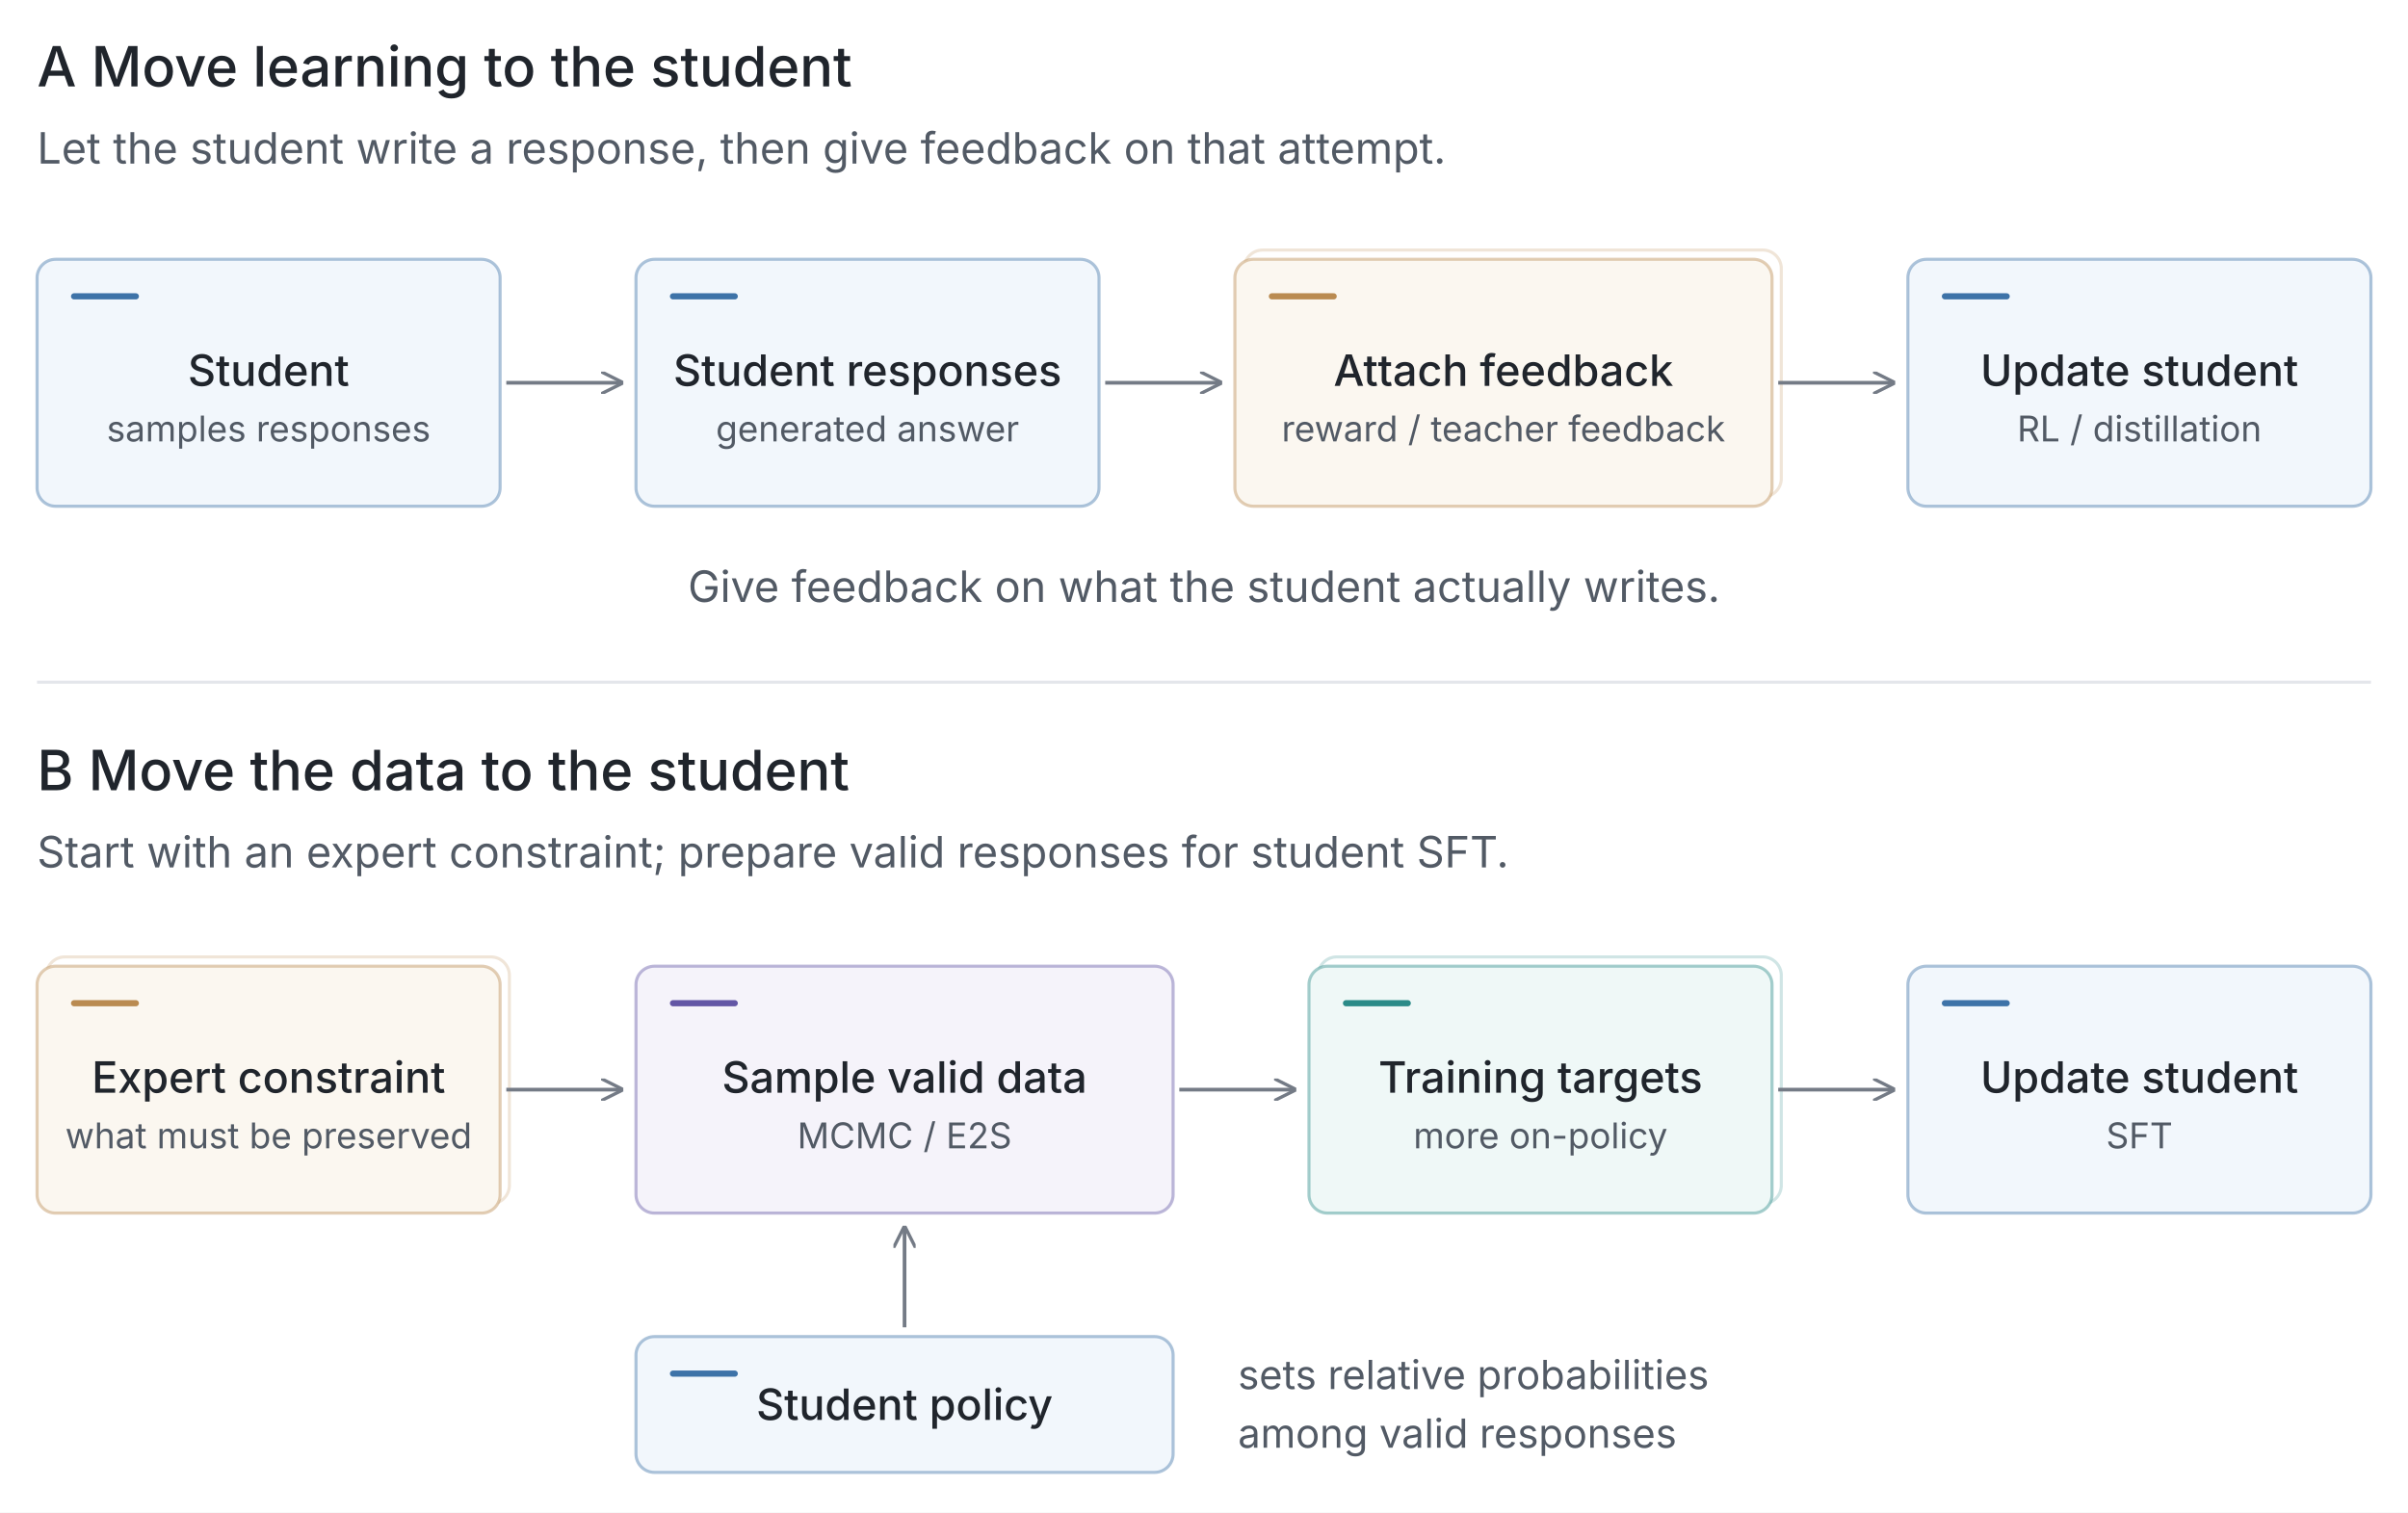
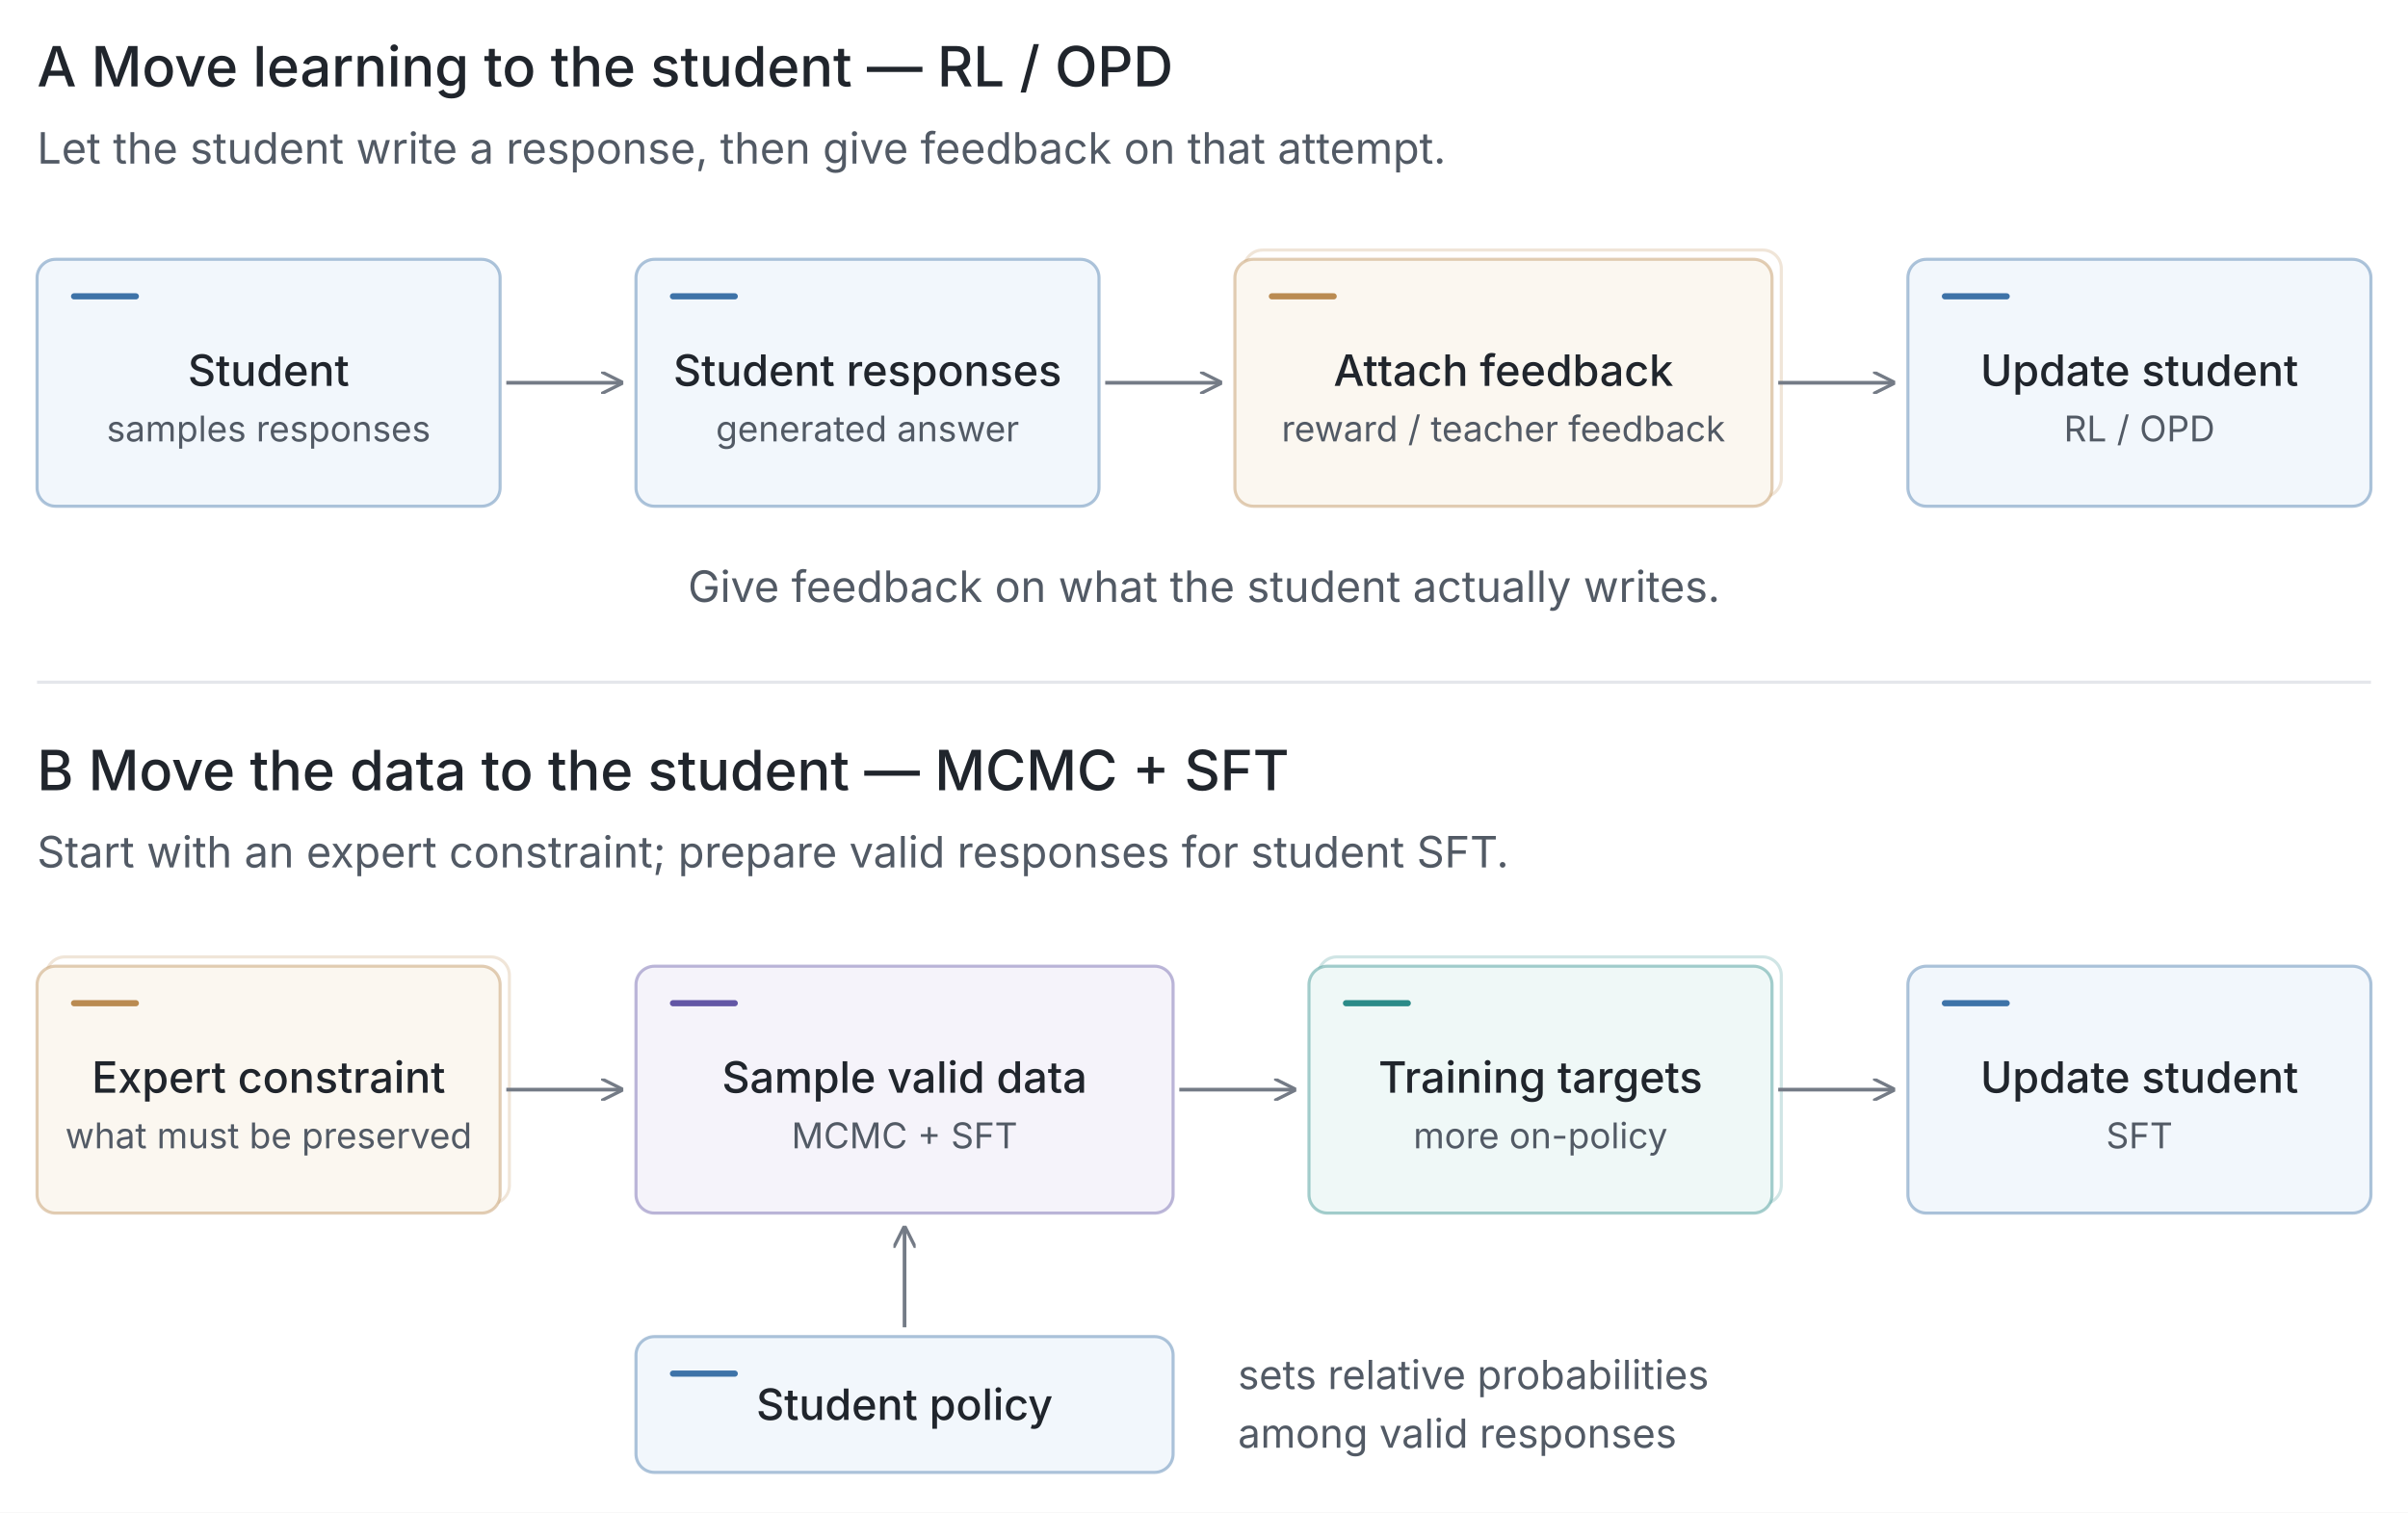
<svg xmlns="http://www.w3.org/2000/svg" viewBox="0 0 780 490" role="img">
  <defs>
    <marker id="arrow" viewBox="0 0 8 8" refX="7" refY="4" markerWidth="6" markerHeight="6" orient="auto-start-reverse">
      <path d="M0 0 L8 4 L0 8" fill="none" stroke="#747b86" stroke-width="1.2" />
    </marker>
  </defs>
  <rect width="100%" height="100%" fill="white" />
  <g font-family="Inter, Helvetica Neue, Arial, sans-serif" fill="#20252c">
-     <text x="12" y="28" text-anchor="start" font-size="18" font-weight="500" fill="#20252c">A   Move learning to the student</text>
+     <text x="12" y="28" text-anchor="start" font-size="18" font-weight="500" fill="#20252c">A   Move learning to the student — RL / OPD</text>
    <text x="12" y="53" text-anchor="start" font-size="14" font-weight="400" fill="#525a65">Let the student write a response, then give feedback on that attempt.</text>
    <rect x="12" y="84" width="150" height="80" rx="6" fill="#f2f7fc" stroke="#3e73a8" stroke-opacity=".42" stroke-width="1" />
    <path d="M24 96 H44" stroke="#3e73a8" stroke-width="2" stroke-linecap="round" />
    <text x="87.0" y="125.0" text-anchor="middle" font-size="14" font-weight="500" fill="#20252c">Student</text>
    <text x="87.0" y="143.0" text-anchor="middle" font-size="11.5" font-weight="400" fill="#525a65">samples responses</text>
    <rect x="206" y="84" width="150" height="80" rx="6" fill="#f2f7fc" stroke="#3e73a8" stroke-opacity=".42" stroke-width="1" />
    <path d="M218 96 H238" stroke="#3e73a8" stroke-width="2" stroke-linecap="round" />
    <text x="281.0" y="125.0" text-anchor="middle" font-size="14" font-weight="500" fill="#20252c">Student responses</text>
    <text x="281.0" y="143.0" text-anchor="middle" font-size="11.5" font-weight="400" fill="#525a65">generated answer</text>
    <rect x="403" y="81" width="174" height="80" rx="6" fill="white" stroke="#ba8b51" stroke-opacity=".22" stroke-width="1" />
    <rect x="400" y="84" width="174" height="80" rx="6" fill="#fbf7f0" stroke="#ba8b51" stroke-opacity=".42" stroke-width="1" />
    <path d="M412 96 H432" stroke="#ba8b51" stroke-width="2" stroke-linecap="round" />
    <text x="487.0" y="125.0" text-anchor="middle" font-size="14" font-weight="500" fill="#20252c">Attach feedback</text>
    <text x="487.0" y="143.0" text-anchor="middle" font-size="11.5" font-weight="400" fill="#525a65">reward / teacher feedback</text>
    <rect x="618" y="84" width="150" height="80" rx="6" fill="#f2f7fc" stroke="#3e73a8" stroke-opacity=".42" stroke-width="1" />
    <path d="M630 96 H650" stroke="#3e73a8" stroke-width="2" stroke-linecap="round" />
    <text x="693.0" y="125.0" text-anchor="middle" font-size="14" font-weight="500" fill="#20252c">Update student</text>
-     <text x="693.0" y="143.0" text-anchor="middle" font-size="11.5" font-weight="400" fill="#525a65">RL / distillation</text>
+     <text x="693.0" y="143.0" text-anchor="middle" font-size="11.5" font-weight="400" fill="#525a65">RL / OPD</text>
    <path d="M164 124 H201" fill="none" stroke="#747b86" stroke-width="1.2" marker-end="url(#arrow)" />
    <path d="M358 124 H395" fill="none" stroke="#747b86" stroke-width="1.2" marker-end="url(#arrow)" />
    <path d="M576 124 H613" fill="none" stroke="#747b86" stroke-width="1.2" marker-end="url(#arrow)" />
    <text x="390" y="195" text-anchor="middle" font-size="14" font-weight="400" fill="#525a65">Give feedback on what the student actually writes.</text>
    <path d="M12 221 H768" stroke="#e4e6eb" />
-     <text x="12" y="256" text-anchor="start" font-size="18" font-weight="500" fill="#20252c">B   Move the data to the student</text>
+     <text x="12" y="256" text-anchor="start" font-size="18" font-weight="500" fill="#20252c">B   Move the data to the student — MCMC + SFT</text>
    <text x="12" y="281" text-anchor="start" font-size="14" font-weight="400" fill="#525a65">Start with an expert constraint; prepare valid responses for student SFT.</text>
    <rect x="15" y="310" width="150" height="80" rx="6" fill="white" stroke="#ba8b51" stroke-opacity=".22" stroke-width="1" />
    <rect x="12" y="313" width="150" height="80" rx="6" fill="#fbf7f0" stroke="#ba8b51" stroke-opacity=".42" stroke-width="1" />
    <path d="M24 325 H44" stroke="#ba8b51" stroke-width="2" stroke-linecap="round" />
    <text x="87.0" y="354.0" text-anchor="middle" font-size="14" font-weight="500" fill="#20252c">Expert constraint</text>
    <text x="87.0" y="372.0" text-anchor="middle" font-size="11.5" font-weight="400" fill="#525a65">what must be preserved</text>
    <rect x="206" y="313" width="174" height="80" rx="6" fill="#f5f3fa" stroke="#6356a5" stroke-opacity=".42" stroke-width="1" />
    <path d="M218 325 H238" stroke="#6356a5" stroke-width="2" stroke-linecap="round" />
    <text x="293.0" y="354.0" text-anchor="middle" font-size="14" font-weight="500" fill="#20252c">Sample valid data</text>
-     <text x="293.0" y="372.0" text-anchor="middle" font-size="11.5" font-weight="400" fill="#525a65">MCMC / E2S</text>
+     <text x="293.0" y="372.0" text-anchor="middle" font-size="11.5" font-weight="400" fill="#525a65">MCMC + SFT</text>
    <rect x="427" y="310" width="150" height="80" rx="6" fill="white" stroke="#2b8b88" stroke-opacity=".22" stroke-width="1" />
    <rect x="424" y="313" width="150" height="80" rx="6" fill="#eff8f7" stroke="#2b8b88" stroke-opacity=".42" stroke-width="1" />
    <path d="M436 325 H456" stroke="#2b8b88" stroke-width="2" stroke-linecap="round" />
    <text x="499.0" y="354.0" text-anchor="middle" font-size="14" font-weight="500" fill="#20252c">Training targets</text>
    <text x="499.0" y="372.0" text-anchor="middle" font-size="11.5" font-weight="400" fill="#525a65">more on-policy</text>
    <rect x="618" y="313" width="150" height="80" rx="6" fill="#f2f7fc" stroke="#3e73a8" stroke-opacity=".42" stroke-width="1" />
    <path d="M630 325 H650" stroke="#3e73a8" stroke-width="2" stroke-linecap="round" />
    <text x="693.0" y="354.0" text-anchor="middle" font-size="14" font-weight="500" fill="#20252c">Update student</text>
    <text x="693.0" y="372.0" text-anchor="middle" font-size="11.5" font-weight="400" fill="#525a65">SFT</text>
    <path d="M164 353 H201" fill="none" stroke="#747b86" stroke-width="1.2" marker-end="url(#arrow)" />
    <path d="M382 353 H419" fill="none" stroke="#747b86" stroke-width="1.2" marker-end="url(#arrow)" />
    <path d="M576 353 H613" fill="none" stroke="#747b86" stroke-width="1.2" marker-end="url(#arrow)" />
    <rect x="206" y="433" width="174" height="44" rx="6" fill="#f2f7fc" stroke="#3e73a8" stroke-opacity=".42" stroke-width="1" />
    <path d="M218 445 H238" stroke="#3e73a8" stroke-width="2" stroke-linecap="round" />
    <text x="293.0" y="460.0" text-anchor="middle" font-size="14" font-weight="500" fill="#20252c">Student policy</text>
    <path d="M293 430 V398" fill="none" stroke="#747b86" stroke-width="1.2" marker-end="url(#arrow)" />
    <text x="401" y="450" text-anchor="start" font-size="13" font-weight="400" fill="#525a65">sets relative probabilities</text>
    <text x="401" y="469" text-anchor="start" font-size="13" font-weight="400" fill="#525a65">among valid responses</text>
  </g>
</svg>
